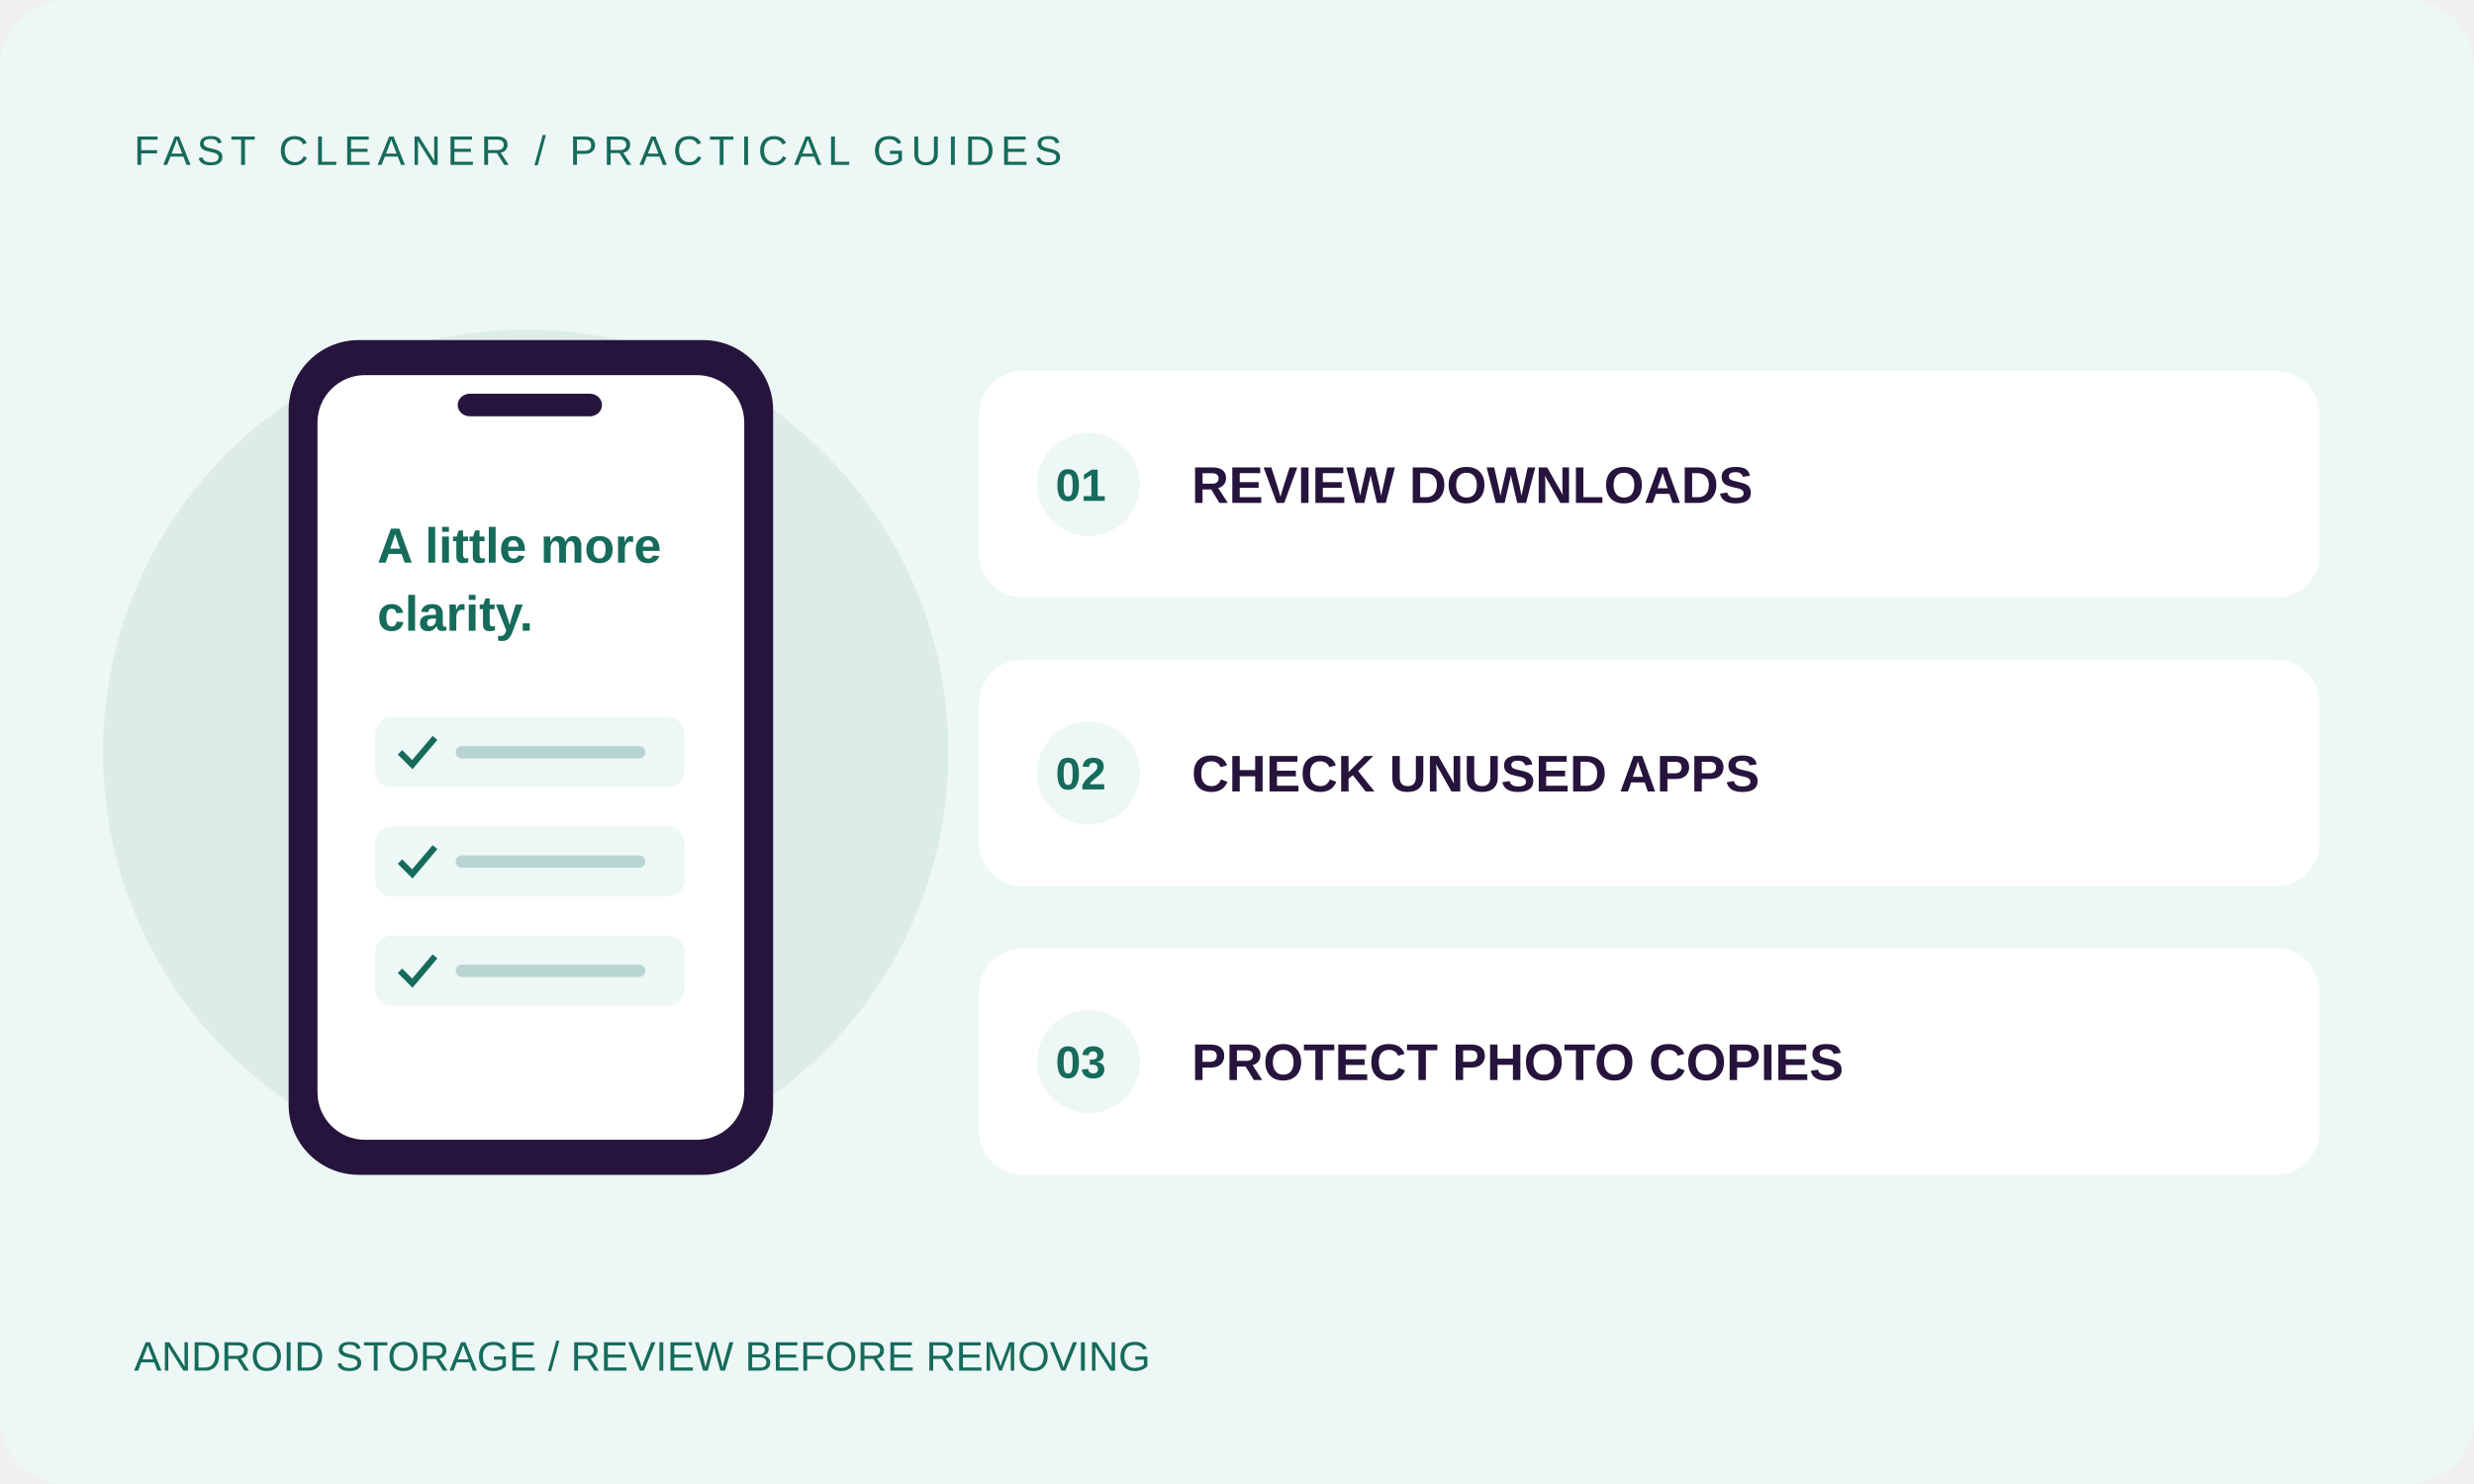
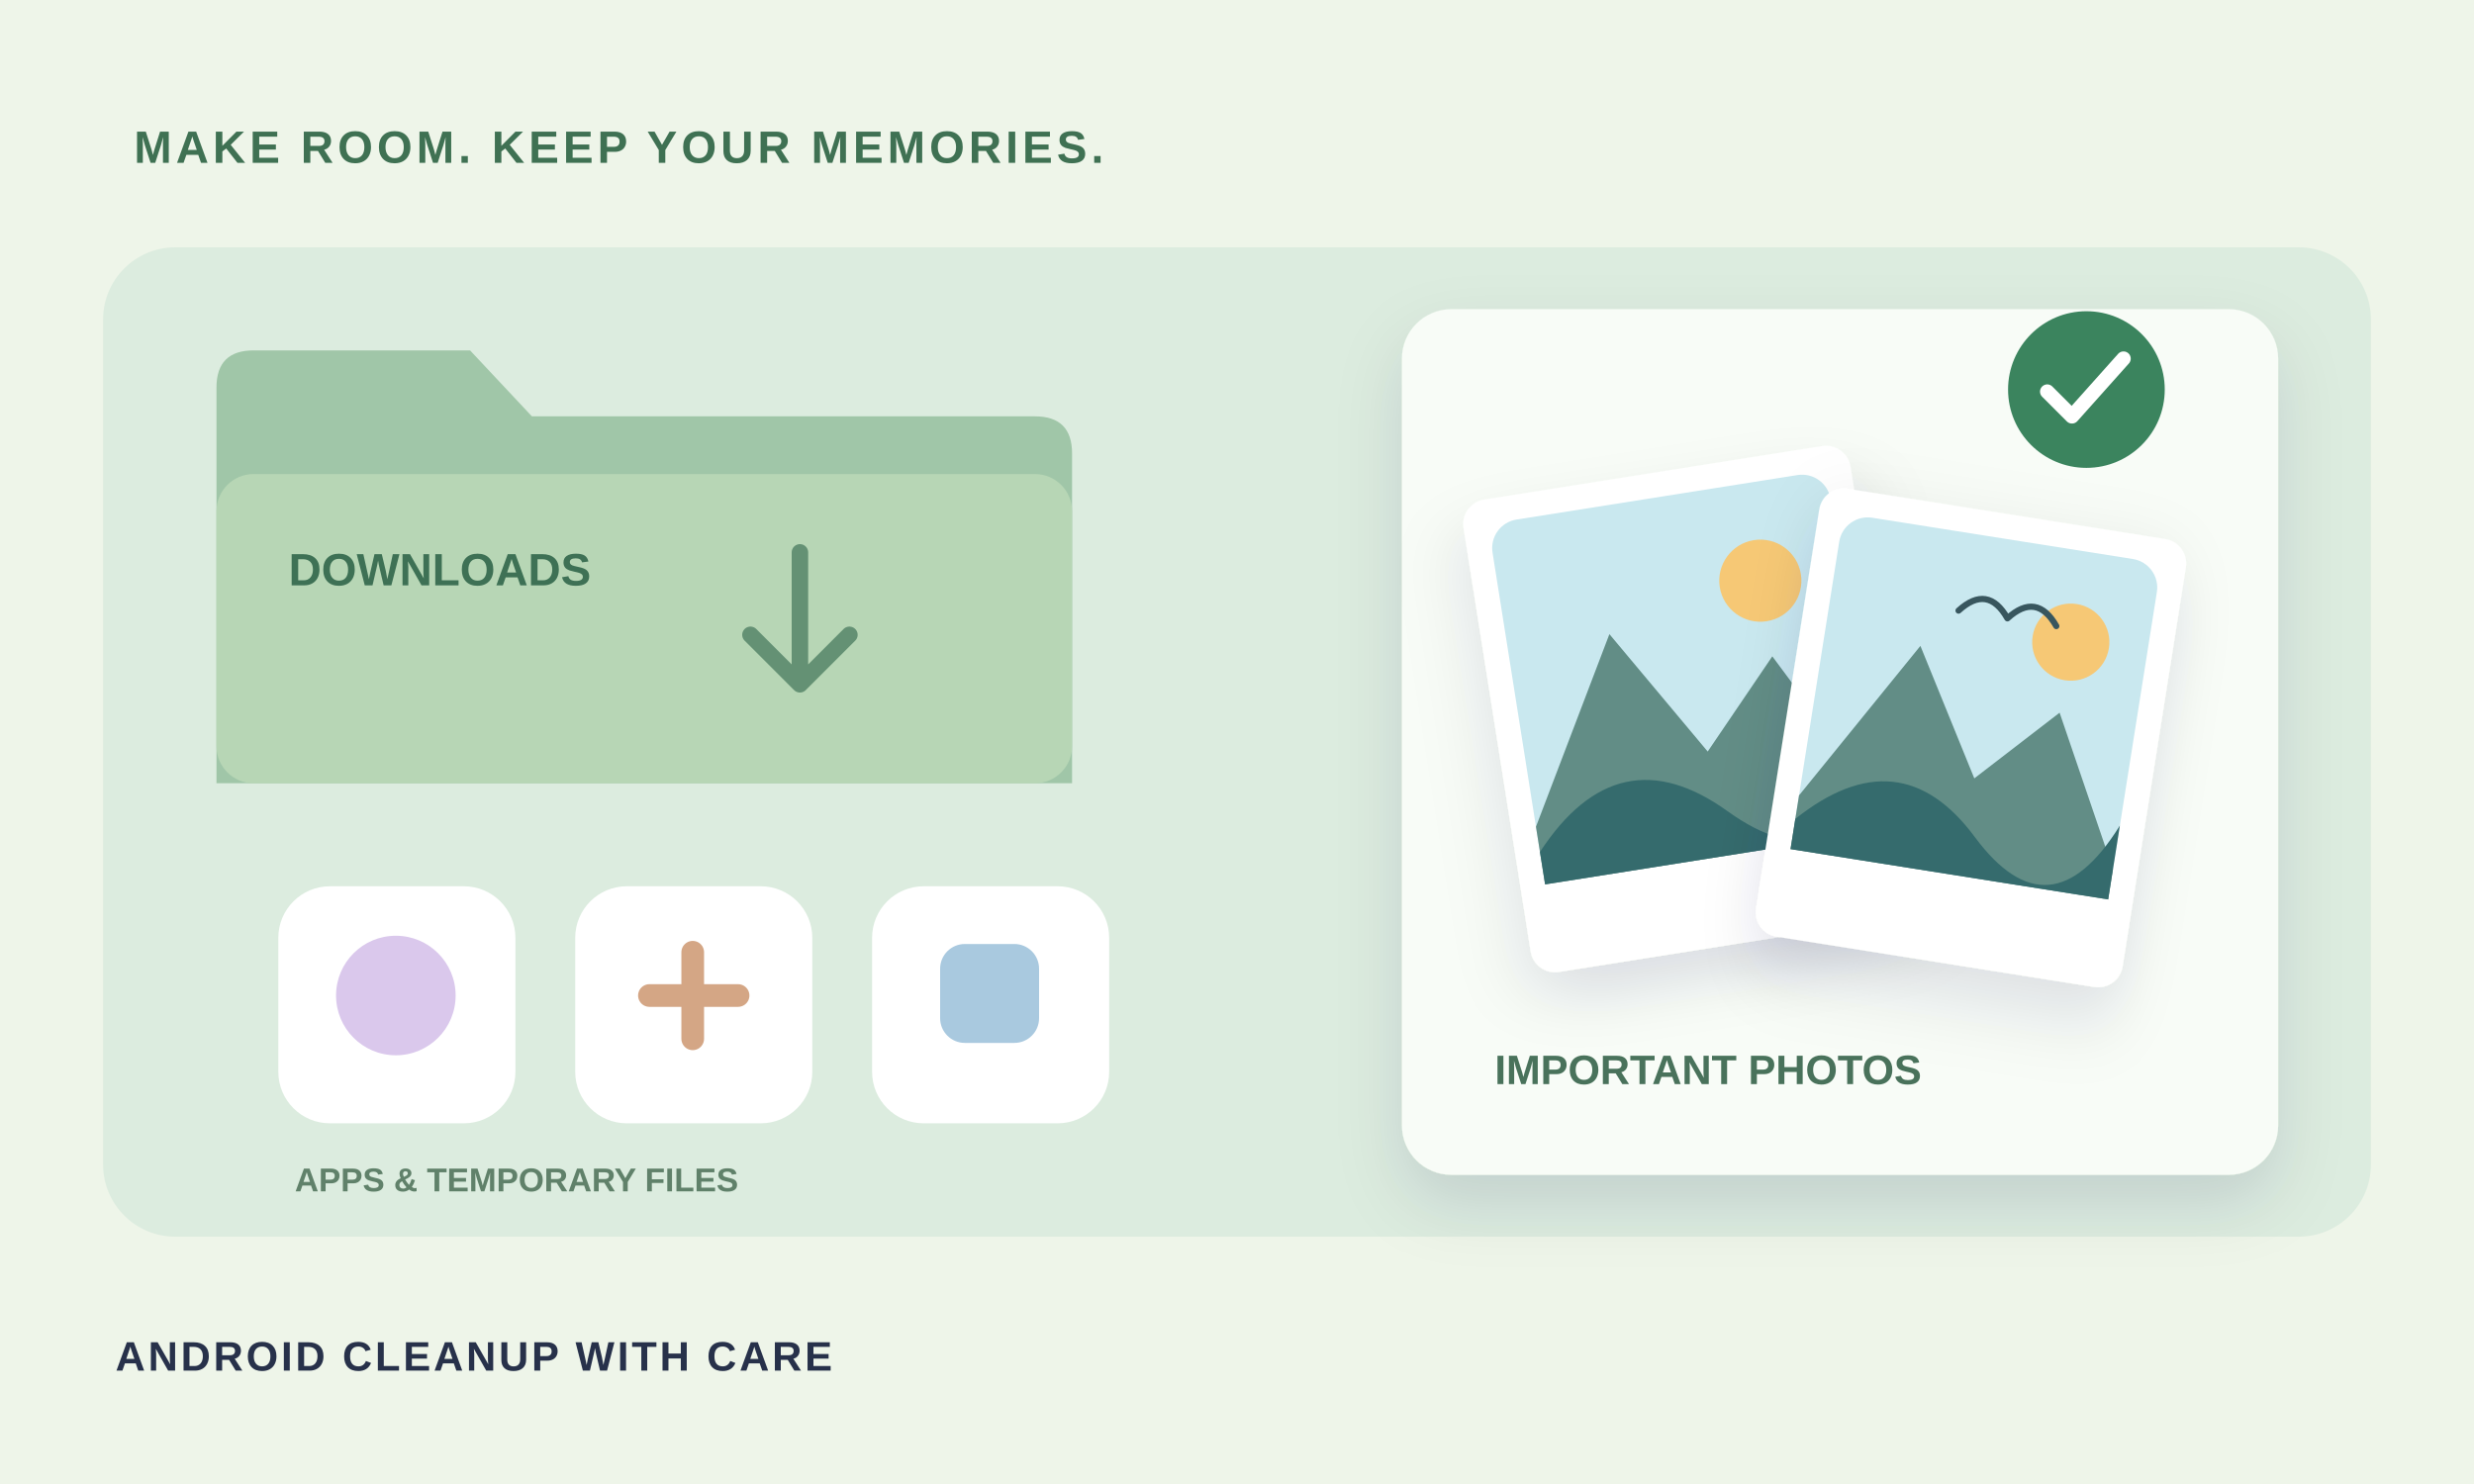
- <svg xmlns="http://www.w3.org/2000/svg" width="1200" height="720" viewBox="0 0 1200 720">
-   <rect width="1200" height="720" rx="32" fill="#edf7f5" />
-   <g font-family="Arial,sans-serif">
-     <text x="65" y="80" fill="#166b5b" font-size="20" letter-spacing="3">FAST CLEANER / PRACTICAL GUIDES</text>
-     <circle cx="255" cy="365" r="205" fill="#166b5b" opacity=".08" />
-     <rect x="140" y="165" width="235" height="405" rx="34" fill="#26143d" />
-     <rect x="154" y="182" width="207" height="371" rx="23" fill="#fff" />
-     <rect x="222" y="191" width="70" height="11" rx="6" fill="#26143d" />
-     <text x="183" y="273" fill="#166b5b" font-size="24" font-weight="bold">A little more</text>
-     <text x="183" y="306" fill="#166b5b" font-size="24" font-weight="bold">clarity.</text>
-     <rect x="182" y="348" width="150" height="34" rx="8" fill="#edf7f5" />
-     <path d="M194 365l6 6 11-13" stroke="#166b5b" fill="none" stroke-width="3" />
-     <path d="M224 365h86" stroke="#166b5b" opacity=".25" stroke-width="6" stroke-linecap="round" />
-     <rect x="182" y="401" width="150" height="34" rx="8" fill="#edf7f5" />
-     <path d="M194 418l6 6 11-13" stroke="#166b5b" fill="none" stroke-width="3" />
-     <path d="M224 418h86" stroke="#166b5b" opacity=".25" stroke-width="6" stroke-linecap="round" />
-     <rect x="182" y="454" width="150" height="34" rx="8" fill="#edf7f5" />
-     <path d="M194 471l6 6 11-13" stroke="#166b5b" fill="none" stroke-width="3" />
-     <path d="M224 471h86" stroke="#166b5b" opacity=".25" stroke-width="6" stroke-linecap="round" />
-     <rect x="475" y="180" width="650" height="110" rx="21" fill="#fff" />
-     <circle cx="528" cy="235" r="25" fill="#edf7f5" />
-     <text x="512" y="243" fill="#166b5b" font-size="22" font-weight="bold">01</text>
-     <text x="578" y="244" fill="#26143d" font-size="25" font-weight="bold">REVIEW DOWNLOADS</text>
-     <rect x="475" y="320" width="650" height="110" rx="21" fill="#fff" />
-     <circle cx="528" cy="375" r="25" fill="#edf7f5" />
-     <text x="512" y="383" fill="#166b5b" font-size="22" font-weight="bold">02</text>
-     <text x="578" y="384" fill="#26143d" font-size="25" font-weight="bold">CHECK UNUSED APPS</text>
-     <rect x="475" y="460" width="650" height="110" rx="21" fill="#fff" />
-     <circle cx="528" cy="515" r="25" fill="#edf7f5" />
-     <text x="512" y="523" fill="#166b5b" font-size="22" font-weight="bold">03</text>
-     <text x="578" y="524" fill="#26143d" font-size="25" font-weight="bold">PROTECT PHOTO COPIES</text>
-     <text x="65" y="665" fill="#166b5b" font-size="20">ANDROID STORAGE / REVIEW BEFORE REMOVING</text>
+ <svg xmlns="http://www.w3.org/2000/svg" width="1200" height="720" viewBox="0 0 1200 720" font-family="Arial,sans-serif" role="img" aria-labelledby="title">
+   <defs>
+     <filter id="shadow" x="-40%" y="-40%" width="180%" height="180%">
+       <feDropShadow dx="0" dy="14" stdDeviation="16" flood-color="#172546" flood-opacity=".12" />
+     </filter>
+     <linearGradient id="fade" x2="1" y2="1">
+       <stop stop-color="#ffffff" stop-opacity=".5" />
+       <stop offset="1" stop-color="#ffffff" stop-opacity="0" />
+     </linearGradient>
+   </defs>
+   <rect x="0" y="0" width="1200" height="720" rx="0" fill="#eef5e9" />
+   <rect x="50" y="120" width="1100" height="480" rx="35" fill="#dcecdf" />
+   <rect x="680" y="150" width="425" height="420" rx="24" fill="#f8fcf7" filter="url(#shadow)" />
+   <path d="M105 224v-36q0-18 18-18h105l30 32h244q18 0 18 18v160H105Z" fill="#a0c6a8" stroke="none" stroke-width="1" stroke-linecap="round" stroke-linejoin="round" />
+   <rect x="105" y="230" width="415" height="150" rx="18" fill="#b7d6b5" />
+   <text x="140" y="284" fill="#3e7155" font-size="22" font-weight="700">DOWNLOADS</text>
+   <path d="M388 268v63m-24-23 24 24 24-24" fill="none" stroke="#649174" stroke-width="8" stroke-linecap="round" stroke-linejoin="round" />
+   <rect x="135" y="430" width="115" height="115" rx="25" fill="#fff" />
+   <rect x="279" y="430" width="115" height="115" rx="25" fill="#fff" />
+   <rect x="423" y="430" width="115" height="115" rx="25" fill="#fff" />
+   <circle cx="192" cy="483" r="29" fill="#dac8ec" />
+   <path d="M315 483h43m-22-21v42" fill="none" stroke="#d4a685" stroke-width="11" stroke-linecap="round" stroke-linejoin="round" />
+   <rect x="456" y="458" width="48" height="48" rx="12" fill="#a9c9df" />
+   <text x="143" y="578" fill="#60816a" font-size="16" font-weight="600">APPS &amp; TEMPORARY FILES</text>
+   <g transform="rotate(-9 820.0 344.0)">
+     <rect x="725" y="228" width="190" height="232" rx="12" fill="#fff" filter="url(#shadow)" />
+     <rect x="737" y="240" width="166" height="177" rx="14" fill="#c9e8ef" />
+     <circle cx="863.16" cy="287.79" r="19.92" fill="#f6c875" />
+     <path d="M737 388.68L786.8 301.95L824.98 365.67L863.16 324.96L903 401.07V417H737Z" fill="#628d86" stroke="none" stroke-width="1" stroke-linecap="round" stroke-linejoin="round" />
+     <path d="M737 401.07Q783.48 349.74 829.96 395.76T903 378.06V417H737Z" fill="#356b6d" stroke="none" stroke-width="1" stroke-linecap="round" stroke-linejoin="round" />
  </g>
+   <g transform="rotate(9 956.0 358.0)">
+     <rect x="866" y="248" width="180" height="220" rx="12" fill="#fff" filter="url(#shadow)" />
+     <rect x="878" y="260" width="156" height="165" rx="14" fill="#c9e8ef" />
+     <circle cx="996.56" cy="304.55" r="18.72" fill="#f6c875" />
+     <path d="M878 398.6L924.8 317.75L960.68 377.15L996.56 339.2L1034 410.15V425H878Z" fill="#628d86" stroke="none" stroke-width="1" stroke-linecap="round" stroke-linejoin="round" />
+     <path d="M878 410.15Q921.68 362.3 965.36 405.2T1034 388.7V425H878Z" fill="#356b6d" stroke="none" stroke-width="1" stroke-linecap="round" stroke-linejoin="round" />
+     <path d="M940.4 297.95q12-15 24 0q12-15 24 0" fill="none" stroke="#38565e" stroke-width="3" stroke-linecap="round" stroke-linejoin="round" />
+   </g>
+   <circle cx="1012" cy="189" r="38" fill="#3b845e" />
+   <path d="M993 190l12 12 25-28" fill="none" stroke="#fff" stroke-width="7" stroke-linecap="round" stroke-linejoin="round" />
+   <text x="725" y="526" fill="#49725b" font-size="20" font-weight="700">IMPORTANT PHOTOS</text>
+   <text x="65" y="79" fill="#3f7153" font-size="22" font-weight="700" letter-spacing="2">MAKE ROOM. KEEP YOUR MEMORIES.</text>
+   <text x="56" y="665" fill="#27314a" font-size="20" font-weight="700" letter-spacing="1.4">ANDROID CLEANUP WITH CARE</text>
</svg>
